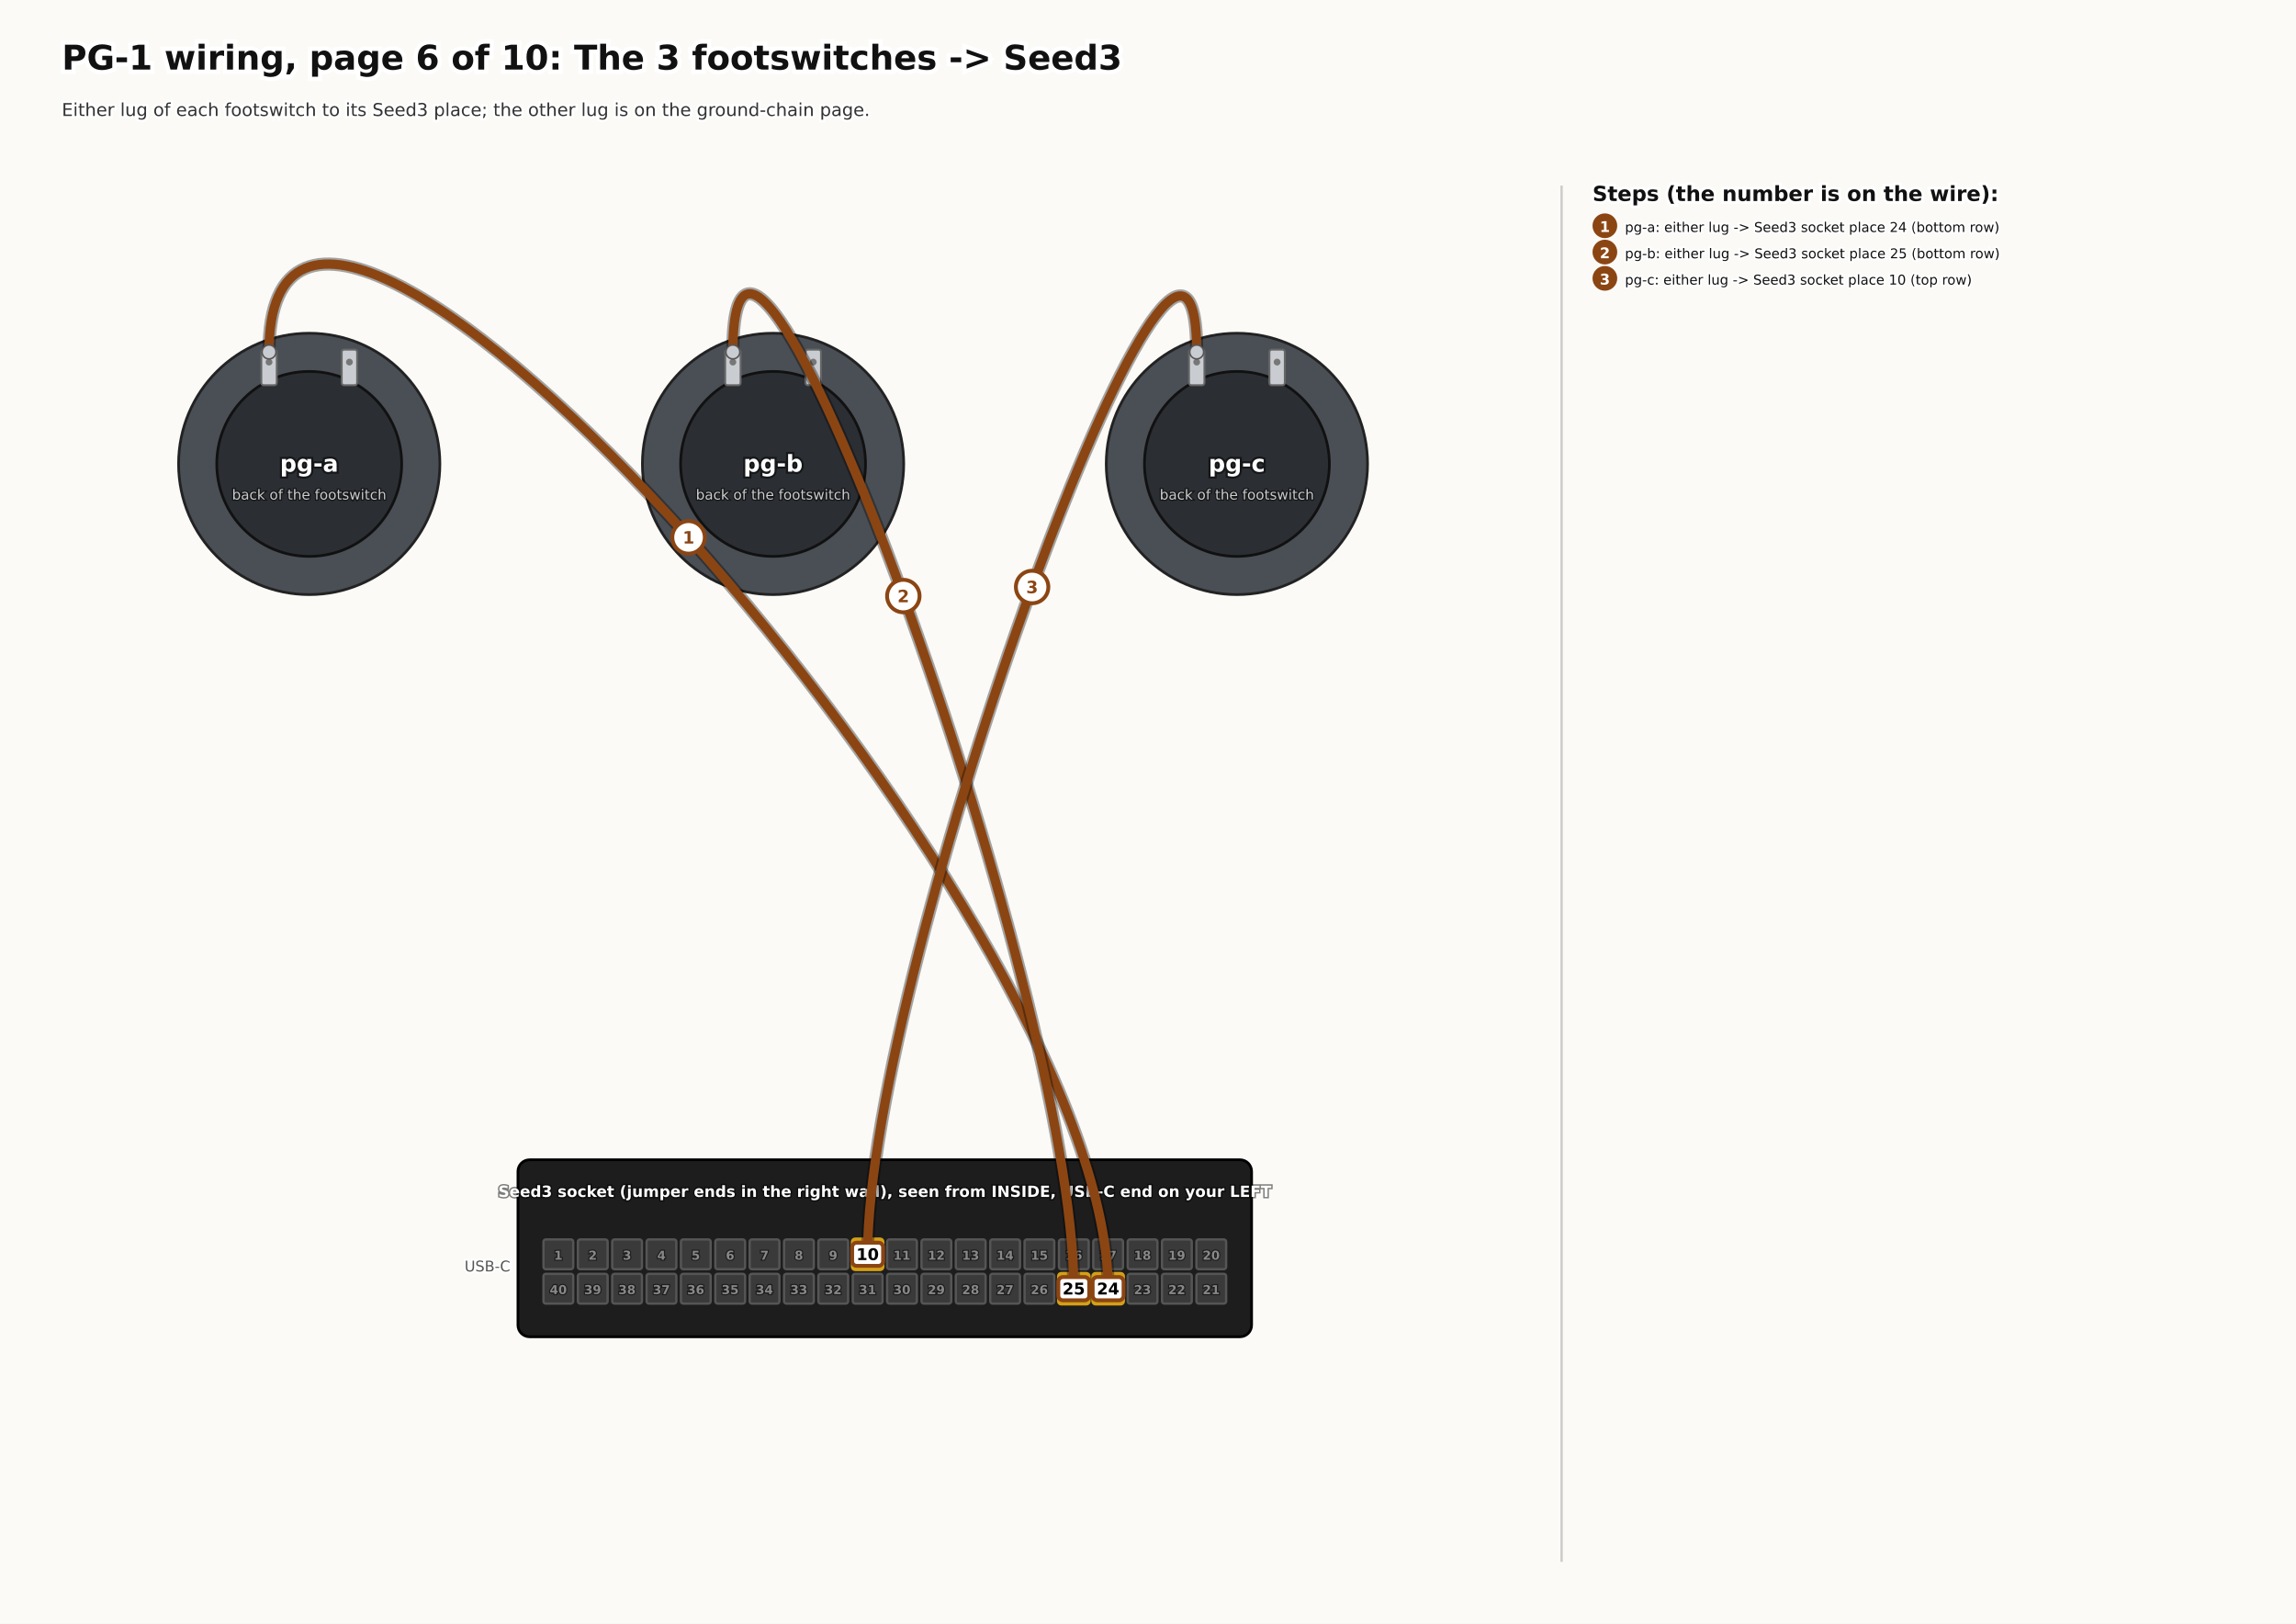
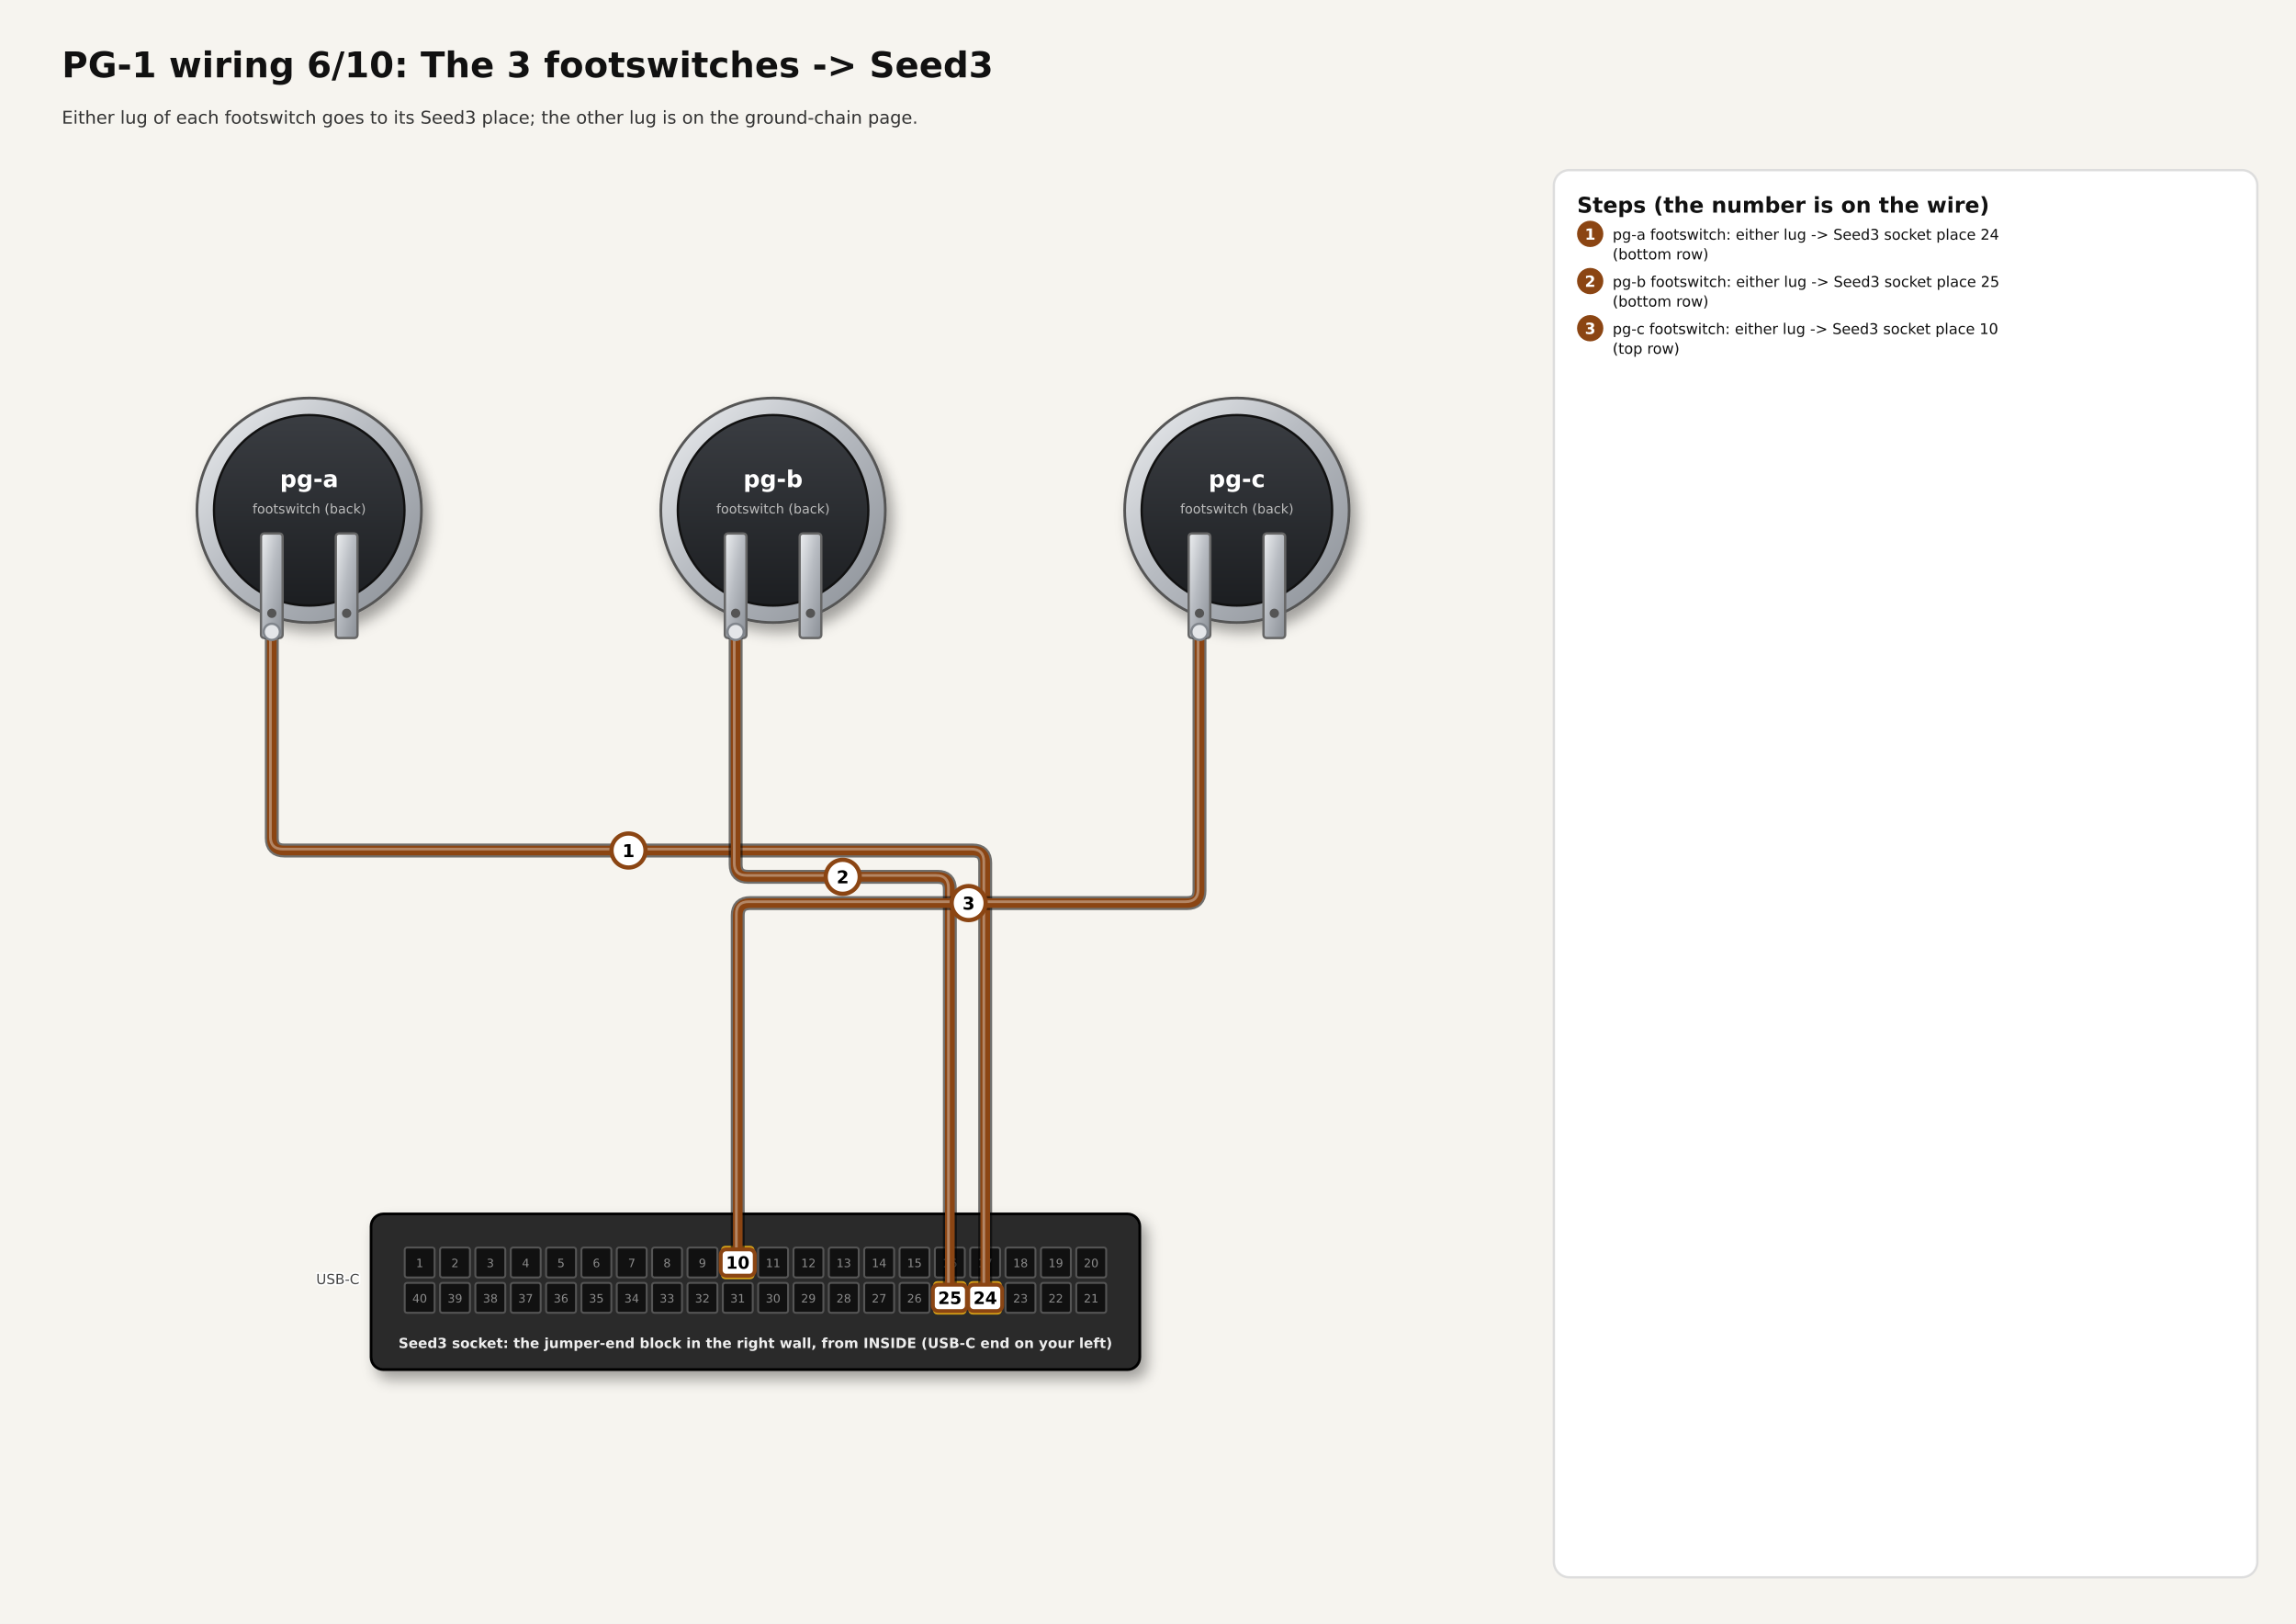
<svg xmlns="http://www.w3.org/2000/svg" width="297.0mm" height="210.0mm" viewBox="0 0 297.0 210.0">
-   <rect width="297.0" height="210.0" fill="#fbfaf7" />
-   <circle cx="40.00" cy="60.00" r="16.90" fill="#4a4f55" stroke="#222" stroke-width="0.35" />
-   <circle cx="40.00" cy="60.00" r="11.96" fill="#2b2e33" stroke="#111" stroke-width="0.35" />
-   <text x="40.00" y="61.00" font-family="DejaVu Sans, sans-serif" font-size="3.0" text-anchor="middle" fill="#fff" font-weight="bold" stroke="#000" stroke-opacity="0.5" stroke-width="0.54" paint-order="stroke">pg-a</text>
-   <text x="40.00" y="64.60" font-family="DejaVu Sans, sans-serif" font-size="1.8" text-anchor="middle" fill="#ccc" font-weight="normal" stroke="#000" stroke-opacity="0.5" stroke-width="0.32" paint-order="stroke">back of the footswitch</text>
-   <g transform="rotate(0 34.80 47.52)">
-     <rect x="33.80" y="45.22" width="2.0" height="4.6" rx="0.3" fill="#c9ccd1" stroke="#666" stroke-width="0.25" />
-     <circle cx="34.80" cy="46.83" r="0.44" fill="#777" />
-   </g>
-   <g transform="rotate(0 45.20 47.52)">
-     <rect x="44.20" y="45.22" width="2.0" height="4.6" rx="0.3" fill="#c9ccd1" stroke="#666" stroke-width="0.25" />
-     <circle cx="45.20" cy="46.83" r="0.44" fill="#777" />
-   </g>
-   <circle cx="100.00" cy="60.00" r="16.90" fill="#4a4f55" stroke="#222" stroke-width="0.35" />
-   <circle cx="100.00" cy="60.00" r="11.96" fill="#2b2e33" stroke="#111" stroke-width="0.35" />
-   <text x="100.00" y="61.00" font-family="DejaVu Sans, sans-serif" font-size="3.0" text-anchor="middle" fill="#fff" font-weight="bold" stroke="#000" stroke-opacity="0.5" stroke-width="0.54" paint-order="stroke">pg-b</text>
-   <text x="100.00" y="64.60" font-family="DejaVu Sans, sans-serif" font-size="1.8" text-anchor="middle" fill="#ccc" font-weight="normal" stroke="#000" stroke-opacity="0.5" stroke-width="0.32" paint-order="stroke">back of the footswitch</text>
-   <g transform="rotate(0 94.80 47.52)">
-     <rect x="93.80" y="45.22" width="2.0" height="4.6" rx="0.3" fill="#c9ccd1" stroke="#666" stroke-width="0.25" />
-     <circle cx="94.80" cy="46.83" r="0.44" fill="#777" />
-   </g>
-   <g transform="rotate(0 105.20 47.52)">
-     <rect x="104.20" y="45.22" width="2.0" height="4.6" rx="0.3" fill="#c9ccd1" stroke="#666" stroke-width="0.25" />
-     <circle cx="105.20" cy="46.83" r="0.44" fill="#777" />
-   </g>
-   <circle cx="160.00" cy="60.00" r="16.90" fill="#4a4f55" stroke="#222" stroke-width="0.35" />
-   <circle cx="160.00" cy="60.00" r="11.96" fill="#2b2e33" stroke="#111" stroke-width="0.35" />
-   <text x="160.00" y="61.00" font-family="DejaVu Sans, sans-serif" font-size="3.0" text-anchor="middle" fill="#fff" font-weight="bold" stroke="#000" stroke-opacity="0.5" stroke-width="0.54" paint-order="stroke">pg-c</text>
-   <text x="160.00" y="64.60" font-family="DejaVu Sans, sans-serif" font-size="1.8" text-anchor="middle" fill="#ccc" font-weight="normal" stroke="#000" stroke-opacity="0.5" stroke-width="0.32" paint-order="stroke">back of the footswitch</text>
-   <g transform="rotate(0 154.80 47.52)">
-     <rect x="153.80" y="45.22" width="2.0" height="4.6" rx="0.3" fill="#c9ccd1" stroke="#666" stroke-width="0.25" />
-     <circle cx="154.80" cy="46.83" r="0.44" fill="#777" />
-   </g>
-   <g transform="rotate(0 165.20 47.52)">
-     <rect x="164.20" y="45.22" width="2.0" height="4.6" rx="0.3" fill="#c9ccd1" stroke="#666" stroke-width="0.25" />
-     <circle cx="165.20" cy="46.83" r="0.44" fill="#777" />
-   </g>
-   <rect x="67.00" y="150.00" width="94.90" height="22.89" rx="1.5" fill="#1d1d1d" stroke="#000" stroke-width="0.35" />
-   <text x="114.45" y="154.80" font-family="DejaVu Sans, sans-serif" font-size="2.0" text-anchor="middle" fill="#fff" font-weight="bold" stroke="#000" stroke-opacity="0.5" stroke-width="0.36" paint-order="stroke">Seed3 socket (jumper ends in the right wall), seen from INSIDE, USB-C end on your LEFT</text>
-   <rect x="70.30" y="160.30" width="3.85" height="3.85" rx="0.3" fill="#3a3a3a" stroke="#555" stroke-width="0.3" />
-   <text x="72.22" y="162.92" font-family="DejaVu Sans, sans-serif" font-size="1.6" text-anchor="middle" fill="#888" font-weight="bold" stroke="#000" stroke-opacity="0.5" stroke-width="0.29" paint-order="stroke">1</text>
-   <rect x="70.30" y="164.75" width="3.85" height="3.85" rx="0.3" fill="#3a3a3a" stroke="#555" stroke-width="0.3" />
-   <text x="72.22" y="167.37" font-family="DejaVu Sans, sans-serif" font-size="1.6" text-anchor="middle" fill="#888" font-weight="bold" stroke="#000" stroke-opacity="0.5" stroke-width="0.29" paint-order="stroke">40</text>
-   <rect x="74.75" y="160.30" width="3.85" height="3.85" rx="0.3" fill="#3a3a3a" stroke="#555" stroke-width="0.3" />
-   <text x="76.67" y="162.92" font-family="DejaVu Sans, sans-serif" font-size="1.6" text-anchor="middle" fill="#888" font-weight="bold" stroke="#000" stroke-opacity="0.5" stroke-width="0.29" paint-order="stroke">2</text>
-   <rect x="74.75" y="164.75" width="3.85" height="3.85" rx="0.3" fill="#3a3a3a" stroke="#555" stroke-width="0.3" />
-   <text x="76.67" y="167.37" font-family="DejaVu Sans, sans-serif" font-size="1.6" text-anchor="middle" fill="#888" font-weight="bold" stroke="#000" stroke-opacity="0.5" stroke-width="0.29" paint-order="stroke">39</text>
-   <rect x="79.19" y="160.30" width="3.85" height="3.85" rx="0.3" fill="#3a3a3a" stroke="#555" stroke-width="0.3" />
-   <text x="81.11" y="162.92" font-family="DejaVu Sans, sans-serif" font-size="1.6" text-anchor="middle" fill="#888" font-weight="bold" stroke="#000" stroke-opacity="0.5" stroke-width="0.29" paint-order="stroke">3</text>
-   <rect x="79.19" y="164.75" width="3.85" height="3.85" rx="0.3" fill="#3a3a3a" stroke="#555" stroke-width="0.3" />
-   <text x="81.11" y="167.37" font-family="DejaVu Sans, sans-serif" font-size="1.6" text-anchor="middle" fill="#888" font-weight="bold" stroke="#000" stroke-opacity="0.5" stroke-width="0.29" paint-order="stroke">38</text>
-   <rect x="83.64" y="160.30" width="3.85" height="3.85" rx="0.3" fill="#3a3a3a" stroke="#555" stroke-width="0.3" />
-   <text x="85.56" y="162.92" font-family="DejaVu Sans, sans-serif" font-size="1.6" text-anchor="middle" fill="#888" font-weight="bold" stroke="#000" stroke-opacity="0.5" stroke-width="0.29" paint-order="stroke">4</text>
-   <rect x="83.64" y="164.75" width="3.85" height="3.85" rx="0.3" fill="#3a3a3a" stroke="#555" stroke-width="0.3" />
-   <text x="85.56" y="167.37" font-family="DejaVu Sans, sans-serif" font-size="1.6" text-anchor="middle" fill="#888" font-weight="bold" stroke="#000" stroke-opacity="0.5" stroke-width="0.29" paint-order="stroke">37</text>
-   <rect x="88.08" y="160.30" width="3.85" height="3.85" rx="0.3" fill="#3a3a3a" stroke="#555" stroke-width="0.3" />
-   <text x="90.00" y="162.92" font-family="DejaVu Sans, sans-serif" font-size="1.6" text-anchor="middle" fill="#888" font-weight="bold" stroke="#000" stroke-opacity="0.5" stroke-width="0.29" paint-order="stroke">5</text>
-   <rect x="88.08" y="164.75" width="3.85" height="3.85" rx="0.3" fill="#3a3a3a" stroke="#555" stroke-width="0.3" />
-   <text x="90.00" y="167.37" font-family="DejaVu Sans, sans-serif" font-size="1.6" text-anchor="middle" fill="#888" font-weight="bold" stroke="#000" stroke-opacity="0.5" stroke-width="0.29" paint-order="stroke">36</text>
-   <rect x="92.53" y="160.30" width="3.85" height="3.85" rx="0.3" fill="#3a3a3a" stroke="#555" stroke-width="0.3" />
-   <text x="94.45" y="162.92" font-family="DejaVu Sans, sans-serif" font-size="1.6" text-anchor="middle" fill="#888" font-weight="bold" stroke="#000" stroke-opacity="0.5" stroke-width="0.29" paint-order="stroke">6</text>
-   <rect x="92.53" y="164.75" width="3.85" height="3.85" rx="0.3" fill="#3a3a3a" stroke="#555" stroke-width="0.3" />
-   <text x="94.45" y="167.37" font-family="DejaVu Sans, sans-serif" font-size="1.6" text-anchor="middle" fill="#888" font-weight="bold" stroke="#000" stroke-opacity="0.5" stroke-width="0.29" paint-order="stroke">35</text>
-   <rect x="96.97" y="160.30" width="3.85" height="3.85" rx="0.3" fill="#3a3a3a" stroke="#555" stroke-width="0.3" />
-   <text x="98.89" y="162.92" font-family="DejaVu Sans, sans-serif" font-size="1.6" text-anchor="middle" fill="#888" font-weight="bold" stroke="#000" stroke-opacity="0.5" stroke-width="0.29" paint-order="stroke">7</text>
-   <rect x="96.97" y="164.75" width="3.85" height="3.85" rx="0.3" fill="#3a3a3a" stroke="#555" stroke-width="0.3" />
-   <text x="98.89" y="167.37" font-family="DejaVu Sans, sans-serif" font-size="1.6" text-anchor="middle" fill="#888" font-weight="bold" stroke="#000" stroke-opacity="0.5" stroke-width="0.29" paint-order="stroke">34</text>
-   <rect x="101.42" y="160.30" width="3.85" height="3.85" rx="0.3" fill="#3a3a3a" stroke="#555" stroke-width="0.3" />
-   <text x="103.34" y="162.92" font-family="DejaVu Sans, sans-serif" font-size="1.6" text-anchor="middle" fill="#888" font-weight="bold" stroke="#000" stroke-opacity="0.5" stroke-width="0.29" paint-order="stroke">8</text>
-   <rect x="101.42" y="164.75" width="3.85" height="3.85" rx="0.3" fill="#3a3a3a" stroke="#555" stroke-width="0.3" />
-   <text x="103.34" y="167.37" font-family="DejaVu Sans, sans-serif" font-size="1.6" text-anchor="middle" fill="#888" font-weight="bold" stroke="#000" stroke-opacity="0.5" stroke-width="0.29" paint-order="stroke">33</text>
-   <rect x="105.86" y="160.30" width="3.85" height="3.85" rx="0.3" fill="#3a3a3a" stroke="#555" stroke-width="0.3" />
-   <text x="107.78" y="162.92" font-family="DejaVu Sans, sans-serif" font-size="1.6" text-anchor="middle" fill="#888" font-weight="bold" stroke="#000" stroke-opacity="0.5" stroke-width="0.29" paint-order="stroke">9</text>
-   <rect x="105.86" y="164.75" width="3.85" height="3.85" rx="0.3" fill="#3a3a3a" stroke="#555" stroke-width="0.3" />
-   <text x="107.78" y="167.37" font-family="DejaVu Sans, sans-serif" font-size="1.6" text-anchor="middle" fill="#888" font-weight="bold" stroke="#000" stroke-opacity="0.5" stroke-width="0.29" paint-order="stroke">32</text>
-   <rect x="110.31" y="160.30" width="3.85" height="3.85" rx="0.3" fill="#111" stroke="#d4a017" stroke-width="0.5" />
-   <text x="112.23" y="162.92" font-family="DejaVu Sans, sans-serif" font-size="1.6" text-anchor="middle" fill="#fff" font-weight="bold" stroke="#000" stroke-opacity="0.5" stroke-width="0.29" paint-order="stroke">10</text>
-   <rect x="110.31" y="164.75" width="3.85" height="3.85" rx="0.3" fill="#3a3a3a" stroke="#555" stroke-width="0.3" />
-   <text x="112.23" y="167.37" font-family="DejaVu Sans, sans-serif" font-size="1.6" text-anchor="middle" fill="#888" font-weight="bold" stroke="#000" stroke-opacity="0.5" stroke-width="0.29" paint-order="stroke">31</text>
-   <rect x="114.75" y="160.30" width="3.85" height="3.85" rx="0.3" fill="#3a3a3a" stroke="#555" stroke-width="0.3" />
-   <text x="116.67" y="162.92" font-family="DejaVu Sans, sans-serif" font-size="1.6" text-anchor="middle" fill="#888" font-weight="bold" stroke="#000" stroke-opacity="0.5" stroke-width="0.29" paint-order="stroke">11</text>
-   <rect x="114.75" y="164.75" width="3.85" height="3.85" rx="0.3" fill="#3a3a3a" stroke="#555" stroke-width="0.3" />
-   <text x="116.67" y="167.37" font-family="DejaVu Sans, sans-serif" font-size="1.6" text-anchor="middle" fill="#888" font-weight="bold" stroke="#000" stroke-opacity="0.5" stroke-width="0.29" paint-order="stroke">30</text>
-   <rect x="119.20" y="160.30" width="3.85" height="3.85" rx="0.3" fill="#3a3a3a" stroke="#555" stroke-width="0.3" />
-   <text x="121.12" y="162.92" font-family="DejaVu Sans, sans-serif" font-size="1.6" text-anchor="middle" fill="#888" font-weight="bold" stroke="#000" stroke-opacity="0.5" stroke-width="0.29" paint-order="stroke">12</text>
-   <rect x="119.20" y="164.75" width="3.85" height="3.85" rx="0.3" fill="#3a3a3a" stroke="#555" stroke-width="0.3" />
-   <text x="121.12" y="167.37" font-family="DejaVu Sans, sans-serif" font-size="1.6" text-anchor="middle" fill="#888" font-weight="bold" stroke="#000" stroke-opacity="0.5" stroke-width="0.29" paint-order="stroke">29</text>
-   <rect x="123.64" y="160.30" width="3.85" height="3.85" rx="0.3" fill="#3a3a3a" stroke="#555" stroke-width="0.3" />
-   <text x="125.56" y="162.92" font-family="DejaVu Sans, sans-serif" font-size="1.6" text-anchor="middle" fill="#888" font-weight="bold" stroke="#000" stroke-opacity="0.5" stroke-width="0.29" paint-order="stroke">13</text>
-   <rect x="123.64" y="164.75" width="3.85" height="3.85" rx="0.3" fill="#3a3a3a" stroke="#555" stroke-width="0.3" />
-   <text x="125.56" y="167.37" font-family="DejaVu Sans, sans-serif" font-size="1.6" text-anchor="middle" fill="#888" font-weight="bold" stroke="#000" stroke-opacity="0.5" stroke-width="0.29" paint-order="stroke">28</text>
-   <rect x="128.09" y="160.30" width="3.85" height="3.85" rx="0.3" fill="#3a3a3a" stroke="#555" stroke-width="0.3" />
-   <text x="130.01" y="162.92" font-family="DejaVu Sans, sans-serif" font-size="1.6" text-anchor="middle" fill="#888" font-weight="bold" stroke="#000" stroke-opacity="0.5" stroke-width="0.29" paint-order="stroke">14</text>
-   <rect x="128.09" y="164.75" width="3.85" height="3.85" rx="0.3" fill="#3a3a3a" stroke="#555" stroke-width="0.3" />
-   <text x="130.01" y="167.37" font-family="DejaVu Sans, sans-serif" font-size="1.6" text-anchor="middle" fill="#888" font-weight="bold" stroke="#000" stroke-opacity="0.5" stroke-width="0.29" paint-order="stroke">27</text>
-   <rect x="132.53" y="160.30" width="3.85" height="3.85" rx="0.3" fill="#3a3a3a" stroke="#555" stroke-width="0.3" />
-   <text x="134.45" y="162.92" font-family="DejaVu Sans, sans-serif" font-size="1.6" text-anchor="middle" fill="#888" font-weight="bold" stroke="#000" stroke-opacity="0.5" stroke-width="0.29" paint-order="stroke">15</text>
-   <rect x="132.53" y="164.75" width="3.85" height="3.85" rx="0.3" fill="#3a3a3a" stroke="#555" stroke-width="0.3" />
-   <text x="134.45" y="167.37" font-family="DejaVu Sans, sans-serif" font-size="1.6" text-anchor="middle" fill="#888" font-weight="bold" stroke="#000" stroke-opacity="0.5" stroke-width="0.29" paint-order="stroke">26</text>
-   <rect x="136.98" y="160.30" width="3.85" height="3.85" rx="0.3" fill="#3a3a3a" stroke="#555" stroke-width="0.3" />
-   <text x="138.90" y="162.92" font-family="DejaVu Sans, sans-serif" font-size="1.6" text-anchor="middle" fill="#888" font-weight="bold" stroke="#000" stroke-opacity="0.5" stroke-width="0.29" paint-order="stroke">16</text>
-   <rect x="136.98" y="164.75" width="3.85" height="3.85" rx="0.3" fill="#111" stroke="#d4a017" stroke-width="0.5" />
-   <text x="138.90" y="167.37" font-family="DejaVu Sans, sans-serif" font-size="1.6" text-anchor="middle" fill="#fff" font-weight="bold" stroke="#000" stroke-opacity="0.5" stroke-width="0.29" paint-order="stroke">25</text>
-   <rect x="141.42" y="160.30" width="3.85" height="3.85" rx="0.3" fill="#3a3a3a" stroke="#555" stroke-width="0.3" />
-   <text x="143.34" y="162.92" font-family="DejaVu Sans, sans-serif" font-size="1.6" text-anchor="middle" fill="#888" font-weight="bold" stroke="#000" stroke-opacity="0.5" stroke-width="0.29" paint-order="stroke">17</text>
-   <rect x="141.42" y="164.75" width="3.85" height="3.85" rx="0.3" fill="#111" stroke="#d4a017" stroke-width="0.5" />
-   <text x="143.34" y="167.37" font-family="DejaVu Sans, sans-serif" font-size="1.6" text-anchor="middle" fill="#fff" font-weight="bold" stroke="#000" stroke-opacity="0.5" stroke-width="0.29" paint-order="stroke">24</text>
-   <rect x="145.87" y="160.30" width="3.85" height="3.85" rx="0.3" fill="#3a3a3a" stroke="#555" stroke-width="0.3" />
-   <text x="147.79" y="162.92" font-family="DejaVu Sans, sans-serif" font-size="1.6" text-anchor="middle" fill="#888" font-weight="bold" stroke="#000" stroke-opacity="0.5" stroke-width="0.29" paint-order="stroke">18</text>
-   <rect x="145.87" y="164.75" width="3.85" height="3.85" rx="0.3" fill="#3a3a3a" stroke="#555" stroke-width="0.3" />
-   <text x="147.79" y="167.37" font-family="DejaVu Sans, sans-serif" font-size="1.6" text-anchor="middle" fill="#888" font-weight="bold" stroke="#000" stroke-opacity="0.5" stroke-width="0.29" paint-order="stroke">23</text>
-   <rect x="150.31" y="160.30" width="3.85" height="3.85" rx="0.3" fill="#3a3a3a" stroke="#555" stroke-width="0.3" />
-   <text x="152.23" y="162.92" font-family="DejaVu Sans, sans-serif" font-size="1.6" text-anchor="middle" fill="#888" font-weight="bold" stroke="#000" stroke-opacity="0.5" stroke-width="0.29" paint-order="stroke">19</text>
-   <rect x="150.31" y="164.75" width="3.85" height="3.85" rx="0.3" fill="#3a3a3a" stroke="#555" stroke-width="0.3" />
-   <text x="152.23" y="167.37" font-family="DejaVu Sans, sans-serif" font-size="1.6" text-anchor="middle" fill="#888" font-weight="bold" stroke="#000" stroke-opacity="0.5" stroke-width="0.29" paint-order="stroke">22</text>
-   <rect x="154.76" y="160.30" width="3.85" height="3.85" rx="0.3" fill="#3a3a3a" stroke="#555" stroke-width="0.3" />
-   <text x="156.68" y="162.92" font-family="DejaVu Sans, sans-serif" font-size="1.6" text-anchor="middle" fill="#888" font-weight="bold" stroke="#000" stroke-opacity="0.5" stroke-width="0.29" paint-order="stroke">20</text>
-   <rect x="154.76" y="164.75" width="3.85" height="3.85" rx="0.3" fill="#3a3a3a" stroke="#555" stroke-width="0.3" />
-   <text x="156.68" y="167.37" font-family="DejaVu Sans, sans-serif" font-size="1.6" text-anchor="middle" fill="#888" font-weight="bold" stroke="#000" stroke-opacity="0.5" stroke-width="0.29" paint-order="stroke">21</text>
-   <text x="66.00" y="164.44" font-family="DejaVu Sans, sans-serif" font-size="1.9" text-anchor="end" fill="#555" font-weight="normal" stroke="#fff" stroke-opacity="1" stroke-width="0.47" paint-order="stroke">USB-C</text>
-   <path d="M34.80,45.52 C34.80,-3.28 143.34,117.87 143.34,166.67" fill="none" stroke="#000" stroke-opacity="0.35" stroke-width="1.7" stroke-linecap="round" />
-   <path d="M34.80,45.52 C34.80,-3.28 143.34,117.87 143.34,166.67" fill="none" stroke="#8b4513" stroke-width="1.2" stroke-linecap="round" />
-   <circle cx="34.80" cy="45.52" r="0.9" fill="#c9ccd1" stroke="#555" stroke-width="0.2" />
-   <circle cx="89.07" cy="69.50" r="2.1" fill="#fff" stroke="#8b4513" stroke-width="0.5" />
-   <text x="89.07" y="70.30" font-family="DejaVu Sans" font-size="2.2" text-anchor="middle" font-weight="bold" fill="#8b4513">1</text>
-   <path d="M94.80,45.52 C94.80,6.84 138.90,127.99 138.90,166.67" fill="none" stroke="#000" stroke-opacity="0.35" stroke-width="1.7" stroke-linecap="round" />
-   <path d="M94.80,45.52 C94.80,6.84 138.90,127.99 138.90,166.67" fill="none" stroke="#8b4513" stroke-width="1.2" stroke-linecap="round" />
-   <circle cx="94.80" cy="45.52" r="0.9" fill="#c9ccd1" stroke="#555" stroke-width="0.2" />
-   <circle cx="116.85" cy="77.09" r="2.1" fill="#fff" stroke="#8b4513" stroke-width="0.5" />
-   <text x="116.85" y="77.89" font-family="DejaVu Sans" font-size="2.2" text-anchor="middle" font-weight="bold" fill="#8b4513">2</text>
-   <path d="M154.80,45.52 C154.80,8.25 112.23,124.95 112.23,162.22" fill="none" stroke="#000" stroke-opacity="0.35" stroke-width="1.7" stroke-linecap="round" />
-   <path d="M154.80,45.52 C154.80,8.25 112.23,124.95 112.23,162.22" fill="none" stroke="#8b4513" stroke-width="1.2" stroke-linecap="round" />
-   <circle cx="154.80" cy="45.52" r="0.9" fill="#c9ccd1" stroke="#555" stroke-width="0.2" />
-   <circle cx="133.51" cy="75.92" r="2.1" fill="#fff" stroke="#8b4513" stroke-width="0.5" />
-   <text x="133.51" y="76.72" font-family="DejaVu Sans" font-size="2.2" text-anchor="middle" font-weight="bold" fill="#8b4513">3</text>
-   <rect x="141.34" y="165.17" width="4.0" height="3.0" rx="0.6" fill="#fff" stroke="#8b4513" stroke-width="0.5" />
-   <text x="143.34" y="167.42" font-family="DejaVu Sans" font-size="2.1" text-anchor="middle" font-weight="bold" fill="#000">24</text>
-   <rect x="136.90" y="165.17" width="4.0" height="3.0" rx="0.6" fill="#fff" stroke="#8b4513" stroke-width="0.5" />
-   <text x="138.90" y="167.42" font-family="DejaVu Sans" font-size="2.1" text-anchor="middle" font-weight="bold" fill="#000">25</text>
-   <rect x="110.23" y="160.72" width="4.0" height="3.0" rx="0.6" fill="#fff" stroke="#8b4513" stroke-width="0.5" />
-   <text x="112.23" y="162.97" font-family="DejaVu Sans" font-size="2.1" text-anchor="middle" font-weight="bold" fill="#000">10</text>
-   <text x="8.00" y="9.00" font-family="DejaVu Sans, sans-serif" font-size="4.4" text-anchor="start" fill="#111" font-weight="bold" stroke="#fff" stroke-opacity="1" stroke-width="1.10" paint-order="stroke">PG-1 wiring, page 6 of 10: The 3 footswitches -&gt; Seed3</text>
-   <text x="8.00" y="15.00" font-family="DejaVu Sans, sans-serif" font-size="2.3" text-anchor="start" fill="#333" font-weight="normal" stroke="#fff" stroke-opacity="1" stroke-width="0.57" paint-order="stroke">Either lug of each footswitch to its Seed3 place; the other lug is on the ground-chain page. </text>
-   <text x="206.00" y="26.00" font-family="DejaVu Sans, sans-serif" font-size="2.7" text-anchor="start" fill="#111" font-weight="bold" stroke="#fff" stroke-opacity="1" stroke-width="0.68" paint-order="stroke">Steps (the number is on the wire):</text>
-   <circle cx="207.60" cy="29.20" r="1.6" fill="#8b4513" />
-   <text x="207.60" y="30.00" font-family="DejaVu Sans" font-size="1.9" text-anchor="middle" font-weight="bold" fill="#fff">1</text>
-   <text x="210.20" y="30.00" font-family="DejaVu Sans, sans-serif" font-size="1.75" text-anchor="start" fill="#111" font-weight="normal" stroke="#fff" stroke-opacity="1" stroke-width="0.44" paint-order="stroke">pg-a: either lug  -&gt;  Seed3 socket place 24 (bottom row)</text>
-   <circle cx="207.60" cy="32.60" r="1.6" fill="#8b4513" />
-   <text x="207.60" y="33.40" font-family="DejaVu Sans" font-size="1.9" text-anchor="middle" font-weight="bold" fill="#fff">2</text>
-   <text x="210.20" y="33.40" font-family="DejaVu Sans, sans-serif" font-size="1.75" text-anchor="start" fill="#111" font-weight="normal" stroke="#fff" stroke-opacity="1" stroke-width="0.44" paint-order="stroke">pg-b: either lug  -&gt;  Seed3 socket place 25 (bottom row)</text>
-   <circle cx="207.60" cy="36.00" r="1.6" fill="#8b4513" />
-   <text x="207.60" y="36.80" font-family="DejaVu Sans" font-size="1.9" text-anchor="middle" font-weight="bold" fill="#fff">3</text>
-   <text x="210.20" y="36.80" font-family="DejaVu Sans, sans-serif" font-size="1.75" text-anchor="start" fill="#111" font-weight="normal" stroke="#fff" stroke-opacity="1" stroke-width="0.44" paint-order="stroke">pg-c: either lug  -&gt;  Seed3 socket place 10 (top row)</text>
-   <path d="M202,24 V202.0" stroke="#ccc" stroke-width="0.3" />
+   <defs>
+     <filter id="sh" x="-20%" y="-20%" width="140%" height="140%">
+       <feGaussianBlur in="SourceAlpha" stdDeviation="0.9" />
+       <feOffset dx="0.8" dy="1.1" />
+       <feComponentTransfer>
+         <feFuncA type="linear" slope="0.35" />
+       </feComponentTransfer>
+       <feMerge>
+         <feMergeNode />
+         <feMergeNode in="SourceGraphic" />
+       </feMerge>
+     </filter>
+     <linearGradient id="metal" x1="0" y1="0" x2="1" y2="1">
+       <stop offset="0" stop-color="#eef0f2" />
+       <stop offset="0.45" stop-color="#b8bcc2" />
+       <stop offset="1" stop-color="#8a8f96" />
+     </linearGradient>
+     <linearGradient id="dark" x1="0" y1="0" x2="0" y2="1">
+       <stop offset="0" stop-color="#3a3d42" />
+       <stop offset="1" stop-color="#1c1e21" />
+     </linearGradient>
+     <linearGradient id="ivory" x1="0" y1="0" x2="1" y2="1">
+       <stop offset="0" stop-color="#fbf8ee" />
+       <stop offset="1" stop-color="#ddd6c2" />
+     </linearGradient>
+     <linearGradient id="pcbg" x1="0" y1="0" x2="0" y2="1">
+       <stop offset="0" stop-color="#2f9a5e" />
+       <stop offset="1" stop-color="#1f6e42" />
+     </linearGradient>
+     <linearGradient id="pcbb" x1="0" y1="0" x2="0" y2="1">
+       <stop offset="0" stop-color="#2d63c8" />
+       <stop offset="1" stop-color="#1a3f8a" />
+     </linearGradient>
+     <linearGradient id="gold" x1="0" y1="0" x2="1" y2="0">
+       <stop offset="0" stop-color="#f3d27a" />
+       <stop offset="1" stop-color="#b98a1c" />
+     </linearGradient>
+     <linearGradient id="potc" x1="0" y1="0" x2="1" y2="1">
+       <stop offset="0" stop-color="#c9d3df" />
+       <stop offset="1" stop-color="#7f8ea2" />
+     </linearGradient>
+     <radialGradient id="chrome" cx="0.35" cy="0.35" r="0.7">
+       <stop offset="0" stop-color="#ffffff" />
+       <stop offset="0.5" stop-color="#c3c7cc" />
+       <stop offset="1" stop-color="#7d838b" />
+     </radialGradient>
+   </defs>
+   <rect width="297.0" height="210.0" fill="#f6f4ef" />
+   <text x="8.00" y="10.00" font-family="DejaVu Sans, sans-serif" font-size="4.6" text-anchor="start" fill="#111" font-weight="bold">PG-1 wiring  6/10:  The 3 footswitches -&gt; Seed3</text>
+   <text x="8.00" y="16.00" font-family="DejaVu Sans, sans-serif" font-size="2.3" text-anchor="start" fill="#333" font-weight="normal">Either lug of each footswitch goes to its Seed3 place; the other lug is on the ground-chain page. </text>
+   <circle cx="40.00" cy="66.00" r="14.52" fill="url(#metal)" stroke="#555" stroke-width="0.35" filter="url(#sh)" />
+   <circle cx="40.00" cy="66.00" r="12.32" fill="url(#dark)" stroke="#111" stroke-width="0.3" />
+   <text x="40.00" y="63.00" font-family="DejaVu Sans, sans-serif" font-size="3.0" text-anchor="middle" fill="#fff" font-weight="bold">pg-a</text>
+   <text x="40.00" y="66.40" font-family="DejaVu Sans, sans-serif" font-size="1.7" text-anchor="middle" fill="#bbb" font-weight="normal">footswitch (back)</text>
+   <rect x="33.76" y="69.00" width="2.80" height="13.52" rx="0.4" fill="url(#metal)" stroke="#666" stroke-width="0.3" />
+   <circle cx="35.16" cy="79.32" r="0.60" fill="#555" stroke="none" stroke-width="0.3" />
+   <rect x="43.44" y="69.00" width="2.80" height="13.52" rx="0.4" fill="url(#metal)" stroke="#666" stroke-width="0.3" />
+   <circle cx="44.84" cy="79.32" r="0.60" fill="#555" stroke="none" stroke-width="0.3" />
+   <circle cx="100.00" cy="66.00" r="14.52" fill="url(#metal)" stroke="#555" stroke-width="0.35" filter="url(#sh)" />
+   <circle cx="100.00" cy="66.00" r="12.32" fill="url(#dark)" stroke="#111" stroke-width="0.3" />
+   <text x="100.00" y="63.00" font-family="DejaVu Sans, sans-serif" font-size="3.0" text-anchor="middle" fill="#fff" font-weight="bold">pg-b</text>
+   <text x="100.00" y="66.40" font-family="DejaVu Sans, sans-serif" font-size="1.7" text-anchor="middle" fill="#bbb" font-weight="normal">footswitch (back)</text>
+   <rect x="93.76" y="69.00" width="2.80" height="13.52" rx="0.4" fill="url(#metal)" stroke="#666" stroke-width="0.3" />
+   <circle cx="95.16" cy="79.32" r="0.60" fill="#555" stroke="none" stroke-width="0.3" />
+   <rect x="103.44" y="69.00" width="2.80" height="13.52" rx="0.4" fill="url(#metal)" stroke="#666" stroke-width="0.3" />
+   <circle cx="104.84" cy="79.32" r="0.60" fill="#555" stroke="none" stroke-width="0.3" />
+   <circle cx="160.00" cy="66.00" r="14.52" fill="url(#metal)" stroke="#555" stroke-width="0.35" filter="url(#sh)" />
+   <circle cx="160.00" cy="66.00" r="12.32" fill="url(#dark)" stroke="#111" stroke-width="0.3" />
+   <text x="160.00" y="63.00" font-family="DejaVu Sans, sans-serif" font-size="3.0" text-anchor="middle" fill="#fff" font-weight="bold">pg-c</text>
+   <text x="160.00" y="66.40" font-family="DejaVu Sans, sans-serif" font-size="1.7" text-anchor="middle" fill="#bbb" font-weight="normal">footswitch (back)</text>
+   <rect x="153.76" y="69.00" width="2.80" height="13.52" rx="0.4" fill="url(#metal)" stroke="#666" stroke-width="0.3" />
+   <circle cx="155.16" cy="79.32" r="0.60" fill="#555" stroke="none" stroke-width="0.3" />
+   <rect x="163.44" y="69.00" width="2.80" height="13.52" rx="0.4" fill="url(#metal)" stroke="#666" stroke-width="0.3" />
+   <circle cx="164.84" cy="79.32" r="0.60" fill="#555" stroke="none" stroke-width="0.3" />
+   <rect x="48.00" y="157.00" width="99.44" height="20.14" rx="1.6" fill="#2a2a2a" stroke="#000" stroke-width="0.35" filter="url(#sh)" />
+   <text x="97.72" y="174.34" font-family="DejaVu Sans, sans-serif" font-size="1.8" text-anchor="middle" fill="#eee" font-weight="bold">Seed3 socket: the jumper-end block in the right wall, from INSIDE (USB-C end on your left)</text>
+   <rect x="52.35" y="161.35" width="3.87" height="3.87" rx="0.3" fill="#111" stroke="#555" stroke-width="0.25" />
+   <text x="54.29" y="163.89" font-family="DejaVu Sans, sans-serif" font-size="1.5" text-anchor="middle" fill="#8a8a8a" font-weight="normal">1</text>
+   <rect x="52.35" y="165.92" width="3.87" height="3.87" rx="0.3" fill="#111" stroke="#555" stroke-width="0.25" />
+   <text x="54.29" y="168.46" font-family="DejaVu Sans, sans-serif" font-size="1.5" text-anchor="middle" fill="#8a8a8a" font-weight="normal">40</text>
+   <rect x="56.92" y="161.35" width="3.87" height="3.87" rx="0.3" fill="#111" stroke="#555" stroke-width="0.25" />
+   <text x="58.86" y="163.89" font-family="DejaVu Sans, sans-serif" font-size="1.5" text-anchor="middle" fill="#8a8a8a" font-weight="normal">2</text>
+   <rect x="56.92" y="165.92" width="3.87" height="3.87" rx="0.3" fill="#111" stroke="#555" stroke-width="0.25" />
+   <text x="58.86" y="168.46" font-family="DejaVu Sans, sans-serif" font-size="1.5" text-anchor="middle" fill="#8a8a8a" font-weight="normal">39</text>
+   <rect x="61.49" y="161.35" width="3.87" height="3.87" rx="0.3" fill="#111" stroke="#555" stroke-width="0.25" />
+   <text x="63.43" y="163.89" font-family="DejaVu Sans, sans-serif" font-size="1.5" text-anchor="middle" fill="#8a8a8a" font-weight="normal">3</text>
+   <rect x="61.49" y="165.92" width="3.87" height="3.87" rx="0.3" fill="#111" stroke="#555" stroke-width="0.25" />
+   <text x="63.43" y="168.46" font-family="DejaVu Sans, sans-serif" font-size="1.5" text-anchor="middle" fill="#8a8a8a" font-weight="normal">38</text>
+   <rect x="66.07" y="161.35" width="3.87" height="3.87" rx="0.3" fill="#111" stroke="#555" stroke-width="0.25" />
+   <text x="68.00" y="163.89" font-family="DejaVu Sans, sans-serif" font-size="1.5" text-anchor="middle" fill="#8a8a8a" font-weight="normal">4</text>
+   <rect x="66.07" y="165.92" width="3.87" height="3.87" rx="0.3" fill="#111" stroke="#555" stroke-width="0.25" />
+   <text x="68.00" y="168.46" font-family="DejaVu Sans, sans-serif" font-size="1.5" text-anchor="middle" fill="#8a8a8a" font-weight="normal">37</text>
+   <rect x="70.64" y="161.35" width="3.87" height="3.87" rx="0.3" fill="#111" stroke="#555" stroke-width="0.25" />
+   <text x="72.57" y="163.89" font-family="DejaVu Sans, sans-serif" font-size="1.5" text-anchor="middle" fill="#8a8a8a" font-weight="normal">5</text>
+   <rect x="70.64" y="165.92" width="3.87" height="3.87" rx="0.3" fill="#111" stroke="#555" stroke-width="0.25" />
+   <text x="72.57" y="168.46" font-family="DejaVu Sans, sans-serif" font-size="1.5" text-anchor="middle" fill="#8a8a8a" font-weight="normal">36</text>
+   <rect x="75.21" y="161.35" width="3.87" height="3.87" rx="0.3" fill="#111" stroke="#555" stroke-width="0.25" />
+   <text x="77.15" y="163.89" font-family="DejaVu Sans, sans-serif" font-size="1.5" text-anchor="middle" fill="#8a8a8a" font-weight="normal">6</text>
+   <rect x="75.21" y="165.92" width="3.87" height="3.87" rx="0.3" fill="#111" stroke="#555" stroke-width="0.25" />
+   <text x="77.15" y="168.46" font-family="DejaVu Sans, sans-serif" font-size="1.5" text-anchor="middle" fill="#8a8a8a" font-weight="normal">35</text>
+   <rect x="79.78" y="161.35" width="3.87" height="3.87" rx="0.3" fill="#111" stroke="#555" stroke-width="0.25" />
+   <text x="81.72" y="163.89" font-family="DejaVu Sans, sans-serif" font-size="1.5" text-anchor="middle" fill="#8a8a8a" font-weight="normal">7</text>
+   <rect x="79.78" y="165.92" width="3.87" height="3.87" rx="0.3" fill="#111" stroke="#555" stroke-width="0.25" />
+   <text x="81.72" y="168.46" font-family="DejaVu Sans, sans-serif" font-size="1.5" text-anchor="middle" fill="#8a8a8a" font-weight="normal">34</text>
+   <rect x="84.35" y="161.35" width="3.87" height="3.87" rx="0.3" fill="#111" stroke="#555" stroke-width="0.25" />
+   <text x="86.29" y="163.89" font-family="DejaVu Sans, sans-serif" font-size="1.5" text-anchor="middle" fill="#8a8a8a" font-weight="normal">8</text>
+   <rect x="84.35" y="165.92" width="3.87" height="3.87" rx="0.3" fill="#111" stroke="#555" stroke-width="0.25" />
+   <text x="86.29" y="168.46" font-family="DejaVu Sans, sans-serif" font-size="1.5" text-anchor="middle" fill="#8a8a8a" font-weight="normal">33</text>
+   <rect x="88.93" y="161.35" width="3.87" height="3.87" rx="0.3" fill="#111" stroke="#555" stroke-width="0.25" />
+   <text x="90.86" y="163.89" font-family="DejaVu Sans, sans-serif" font-size="1.5" text-anchor="middle" fill="#8a8a8a" font-weight="normal">9</text>
+   <rect x="88.93" y="165.92" width="3.87" height="3.87" rx="0.3" fill="#111" stroke="#555" stroke-width="0.25" />
+   <text x="90.86" y="168.46" font-family="DejaVu Sans, sans-serif" font-size="1.5" text-anchor="middle" fill="#8a8a8a" font-weight="normal">32</text>
+   <rect x="93.50" y="161.35" width="3.87" height="3.87" rx="0.3" fill="#000" stroke="#d4a017" stroke-width="0.45" />
+   <rect x="93.50" y="165.92" width="3.87" height="3.87" rx="0.3" fill="#111" stroke="#555" stroke-width="0.25" />
+   <text x="95.43" y="168.46" font-family="DejaVu Sans, sans-serif" font-size="1.5" text-anchor="middle" fill="#8a8a8a" font-weight="normal">31</text>
+   <rect x="98.07" y="161.35" width="3.87" height="3.87" rx="0.3" fill="#111" stroke="#555" stroke-width="0.25" />
+   <text x="100.01" y="163.89" font-family="DejaVu Sans, sans-serif" font-size="1.5" text-anchor="middle" fill="#8a8a8a" font-weight="normal">11</text>
+   <rect x="98.07" y="165.92" width="3.87" height="3.87" rx="0.3" fill="#111" stroke="#555" stroke-width="0.25" />
+   <text x="100.01" y="168.46" font-family="DejaVu Sans, sans-serif" font-size="1.5" text-anchor="middle" fill="#8a8a8a" font-weight="normal">30</text>
+   <rect x="102.64" y="161.35" width="3.87" height="3.87" rx="0.3" fill="#111" stroke="#555" stroke-width="0.25" />
+   <text x="104.58" y="163.89" font-family="DejaVu Sans, sans-serif" font-size="1.5" text-anchor="middle" fill="#8a8a8a" font-weight="normal">12</text>
+   <rect x="102.64" y="165.92" width="3.87" height="3.87" rx="0.3" fill="#111" stroke="#555" stroke-width="0.25" />
+   <text x="104.58" y="168.46" font-family="DejaVu Sans, sans-serif" font-size="1.5" text-anchor="middle" fill="#8a8a8a" font-weight="normal">29</text>
+   <rect x="107.21" y="161.35" width="3.87" height="3.87" rx="0.3" fill="#111" stroke="#555" stroke-width="0.25" />
+   <text x="109.15" y="163.89" font-family="DejaVu Sans, sans-serif" font-size="1.5" text-anchor="middle" fill="#8a8a8a" font-weight="normal">13</text>
+   <rect x="107.21" y="165.92" width="3.87" height="3.87" rx="0.3" fill="#111" stroke="#555" stroke-width="0.25" />
+   <text x="109.15" y="168.46" font-family="DejaVu Sans, sans-serif" font-size="1.5" text-anchor="middle" fill="#8a8a8a" font-weight="normal">28</text>
+   <rect x="111.79" y="161.35" width="3.87" height="3.87" rx="0.3" fill="#111" stroke="#555" stroke-width="0.25" />
+   <text x="113.72" y="163.89" font-family="DejaVu Sans, sans-serif" font-size="1.5" text-anchor="middle" fill="#8a8a8a" font-weight="normal">14</text>
+   <rect x="111.79" y="165.92" width="3.87" height="3.87" rx="0.3" fill="#111" stroke="#555" stroke-width="0.25" />
+   <text x="113.72" y="168.46" font-family="DejaVu Sans, sans-serif" font-size="1.5" text-anchor="middle" fill="#8a8a8a" font-weight="normal">27</text>
+   <rect x="116.36" y="161.35" width="3.87" height="3.87" rx="0.3" fill="#111" stroke="#555" stroke-width="0.25" />
+   <text x="118.29" y="163.89" font-family="DejaVu Sans, sans-serif" font-size="1.5" text-anchor="middle" fill="#8a8a8a" font-weight="normal">15</text>
+   <rect x="116.36" y="165.92" width="3.87" height="3.87" rx="0.3" fill="#111" stroke="#555" stroke-width="0.25" />
+   <text x="118.29" y="168.46" font-family="DejaVu Sans, sans-serif" font-size="1.5" text-anchor="middle" fill="#8a8a8a" font-weight="normal">26</text>
+   <rect x="120.93" y="161.35" width="3.87" height="3.87" rx="0.3" fill="#111" stroke="#555" stroke-width="0.25" />
+   <text x="122.87" y="163.89" font-family="DejaVu Sans, sans-serif" font-size="1.5" text-anchor="middle" fill="#8a8a8a" font-weight="normal">16</text>
+   <rect x="120.93" y="165.92" width="3.87" height="3.87" rx="0.3" fill="#000" stroke="#d4a017" stroke-width="0.45" />
+   <rect x="125.50" y="161.35" width="3.87" height="3.87" rx="0.3" fill="#111" stroke="#555" stroke-width="0.25" />
+   <text x="127.44" y="163.89" font-family="DejaVu Sans, sans-serif" font-size="1.5" text-anchor="middle" fill="#8a8a8a" font-weight="normal">17</text>
+   <rect x="125.50" y="165.92" width="3.87" height="3.87" rx="0.3" fill="#000" stroke="#d4a017" stroke-width="0.45" />
+   <rect x="130.07" y="161.35" width="3.87" height="3.87" rx="0.3" fill="#111" stroke="#555" stroke-width="0.25" />
+   <text x="132.01" y="163.89" font-family="DejaVu Sans, sans-serif" font-size="1.5" text-anchor="middle" fill="#8a8a8a" font-weight="normal">18</text>
+   <rect x="130.07" y="165.92" width="3.87" height="3.87" rx="0.3" fill="#111" stroke="#555" stroke-width="0.25" />
+   <text x="132.01" y="168.46" font-family="DejaVu Sans, sans-serif" font-size="1.5" text-anchor="middle" fill="#8a8a8a" font-weight="normal">23</text>
+   <rect x="134.65" y="161.35" width="3.87" height="3.87" rx="0.3" fill="#111" stroke="#555" stroke-width="0.25" />
+   <text x="136.58" y="163.89" font-family="DejaVu Sans, sans-serif" font-size="1.5" text-anchor="middle" fill="#8a8a8a" font-weight="normal">19</text>
+   <rect x="134.65" y="165.92" width="3.87" height="3.87" rx="0.3" fill="#111" stroke="#555" stroke-width="0.25" />
+   <text x="136.58" y="168.46" font-family="DejaVu Sans, sans-serif" font-size="1.5" text-anchor="middle" fill="#8a8a8a" font-weight="normal">22</text>
+   <rect x="139.22" y="161.35" width="3.87" height="3.87" rx="0.3" fill="#111" stroke="#555" stroke-width="0.25" />
+   <text x="141.15" y="163.89" font-family="DejaVu Sans, sans-serif" font-size="1.5" text-anchor="middle" fill="#8a8a8a" font-weight="normal">20</text>
+   <rect x="139.22" y="165.92" width="3.87" height="3.87" rx="0.3" fill="#111" stroke="#555" stroke-width="0.25" />
+   <text x="141.15" y="168.46" font-family="DejaVu Sans, sans-serif" font-size="1.5" text-anchor="middle" fill="#8a8a8a" font-weight="normal">21</text>
+   <text x="46.50" y="166.07" font-family="DejaVu Sans, sans-serif" font-size="1.8" text-anchor="end" fill="#444" font-weight="normal" stroke="#fff" stroke-width="0.40" paint-order="stroke">USB-C</text>
+   <path d="M35.16,81.72 L35.16,108.40 Q35.16,110.00 36.76,110.00 L125.84,110.00 Q127.44,110.00 127.44,111.60 L127.44,167.86" fill="none" stroke="#000" stroke-opacity="0.55" stroke-width="1.8" stroke-linecap="round" stroke-linejoin="round" />
+   <path d="M35.16,81.72 L35.16,108.40 Q35.16,110.00 36.76,110.00 L125.84,110.00 Q127.44,110.00 127.44,111.60 L127.44,167.86" fill="none" stroke="#8b4513" stroke-width="1.25" stroke-linecap="round" stroke-linejoin="round" />
+   <path d="M35.16,81.72 L35.16,108.40 Q35.16,110.00 36.76,110.00 L125.84,110.00 Q127.44,110.00 127.44,111.60 L127.44,167.86" fill="none" stroke="#fff" stroke-opacity="0.35" stroke-width="0.35" stroke-linecap="round" stroke-linejoin="round" transform="translate(-0.18,-0.18)" />
+   <path d="M95.16,81.72 L95.16,111.80 Q95.16,113.40 96.76,113.40 L121.27,113.40 Q122.87,113.40 122.87,115.00 L122.87,167.86" fill="none" stroke="#000" stroke-opacity="0.55" stroke-width="1.8" stroke-linecap="round" stroke-linejoin="round" />
+   <path d="M95.16,81.72 L95.16,111.80 Q95.16,113.40 96.76,113.40 L121.27,113.40 Q122.87,113.40 122.87,115.00 L122.87,167.86" fill="none" stroke="#8b4513" stroke-width="1.25" stroke-linecap="round" stroke-linejoin="round" />
+   <path d="M95.16,81.72 L95.16,111.80 Q95.16,113.40 96.76,113.40 L121.27,113.40 Q122.87,113.40 122.87,115.00 L122.87,167.86" fill="none" stroke="#fff" stroke-opacity="0.35" stroke-width="0.35" stroke-linecap="round" stroke-linejoin="round" transform="translate(-0.18,-0.18)" />
+   <path d="M155.16,81.72 L155.16,115.20 Q155.16,116.80 153.56,116.80 L97.03,116.80 Q95.43,116.80 95.43,118.40 L95.43,163.29" fill="none" stroke="#000" stroke-opacity="0.55" stroke-width="1.8" stroke-linecap="round" stroke-linejoin="round" />
+   <path d="M155.16,81.72 L155.16,115.20 Q155.16,116.80 153.56,116.80 L97.03,116.80 Q95.43,116.80 95.43,118.40 L95.43,163.29" fill="none" stroke="#8b4513" stroke-width="1.25" stroke-linecap="round" stroke-linejoin="round" />
+   <path d="M155.16,81.72 L155.16,115.20 Q155.16,116.80 153.56,116.80 L97.03,116.80 Q95.43,116.80 95.43,118.40 L95.43,163.29" fill="none" stroke="#fff" stroke-opacity="0.35" stroke-width="0.35" stroke-linecap="round" stroke-linejoin="round" transform="translate(-0.18,-0.18)" />
+   <circle cx="35.16" cy="81.72" r="1.05" fill="#e4e6e9" stroke="#80858c" stroke-width="0.3" />
+   <rect x="125.24" y="166.16" width="4.4" height="3.4" rx="0.7" fill="#fff" stroke="#8b4513" stroke-width="0.5" />
+   <text x="127.44" y="168.66" font-family="DejaVu Sans" font-size="2.2" text-anchor="middle" font-weight="bold" fill="#000">24</text>
+   <circle cx="95.16" cy="81.72" r="1.05" fill="#e4e6e9" stroke="#80858c" stroke-width="0.3" />
+   <rect x="120.67" y="166.16" width="4.4" height="3.4" rx="0.7" fill="#fff" stroke="#8b4513" stroke-width="0.5" />
+   <text x="122.87" y="168.66" font-family="DejaVu Sans" font-size="2.2" text-anchor="middle" font-weight="bold" fill="#000">25</text>
+   <circle cx="155.16" cy="81.72" r="1.05" fill="#e4e6e9" stroke="#80858c" stroke-width="0.3" />
+   <rect x="93.23" y="161.59" width="4.4" height="3.4" rx="0.7" fill="#fff" stroke="#8b4513" stroke-width="0.5" />
+   <text x="95.43" y="164.09" font-family="DejaVu Sans" font-size="2.2" text-anchor="middle" font-weight="bold" fill="#000">10</text>
+   <circle cx="81.30" cy="110.00" r="2.2" fill="#fff" stroke="#8b4513" stroke-width="0.55" />
+   <text x="81.30" y="110.85" font-family="DejaVu Sans" font-size="2.3" text-anchor="middle" font-weight="bold" fill="#000">1</text>
+   <circle cx="109.01" cy="113.40" r="2.2" fill="#fff" stroke="#8b4513" stroke-width="0.55" />
+   <text x="109.01" y="114.25" font-family="DejaVu Sans" font-size="2.3" text-anchor="middle" font-weight="bold" fill="#000">2</text>
+   <circle cx="125.30" cy="116.80" r="2.2" fill="#fff" stroke="#8b4513" stroke-width="0.55" />
+   <text x="125.30" y="117.65" font-family="DejaVu Sans" font-size="2.3" text-anchor="middle" font-weight="bold" fill="#000">3</text>
+   <rect x="201.00" y="22" width="91.00" height="182.00" rx="2" fill="#fff" stroke="#ddd" stroke-width="0.3" />
+   <text x="204.00" y="27.50" font-family="DejaVu Sans, sans-serif" font-size="2.8" text-anchor="start" fill="#111" font-weight="bold">Steps (the number is on the wire)</text>
+   <circle cx="205.70" cy="30.25" r="1.7" fill="#8b4513" />
+   <text x="205.70" y="31.00" font-family="DejaVu Sans" font-size="2.0" text-anchor="middle" font-weight="bold" fill="#fff">1</text>
+   <text x="208.60" y="31.00" font-family="DejaVu Sans, sans-serif" font-size="1.9" text-anchor="start" fill="#111" font-weight="normal">pg-a footswitch: either lug  -&gt;  Seed3 socket place 24</text>
+   <text x="208.60" y="33.55" font-family="DejaVu Sans, sans-serif" font-size="1.9" text-anchor="start" fill="#111" font-weight="normal">(bottom row)</text>
+   <circle cx="205.70" cy="36.35" r="1.7" fill="#8b4513" />
+   <text x="205.70" y="37.10" font-family="DejaVu Sans" font-size="2.0" text-anchor="middle" font-weight="bold" fill="#fff">2</text>
+   <text x="208.60" y="37.10" font-family="DejaVu Sans, sans-serif" font-size="1.9" text-anchor="start" fill="#111" font-weight="normal">pg-b footswitch: either lug  -&gt;  Seed3 socket place 25</text>
+   <text x="208.60" y="39.65" font-family="DejaVu Sans, sans-serif" font-size="1.9" text-anchor="start" fill="#111" font-weight="normal">(bottom row)</text>
+   <circle cx="205.70" cy="42.45" r="1.7" fill="#8b4513" />
+   <text x="205.70" y="43.20" font-family="DejaVu Sans" font-size="2.0" text-anchor="middle" font-weight="bold" fill="#fff">3</text>
+   <text x="208.60" y="43.20" font-family="DejaVu Sans, sans-serif" font-size="1.9" text-anchor="start" fill="#111" font-weight="normal">pg-c footswitch: either lug  -&gt;  Seed3 socket place 10</text>
+   <text x="208.60" y="45.75" font-family="DejaVu Sans, sans-serif" font-size="1.9" text-anchor="start" fill="#111" font-weight="normal">(top row)</text>
</svg>
